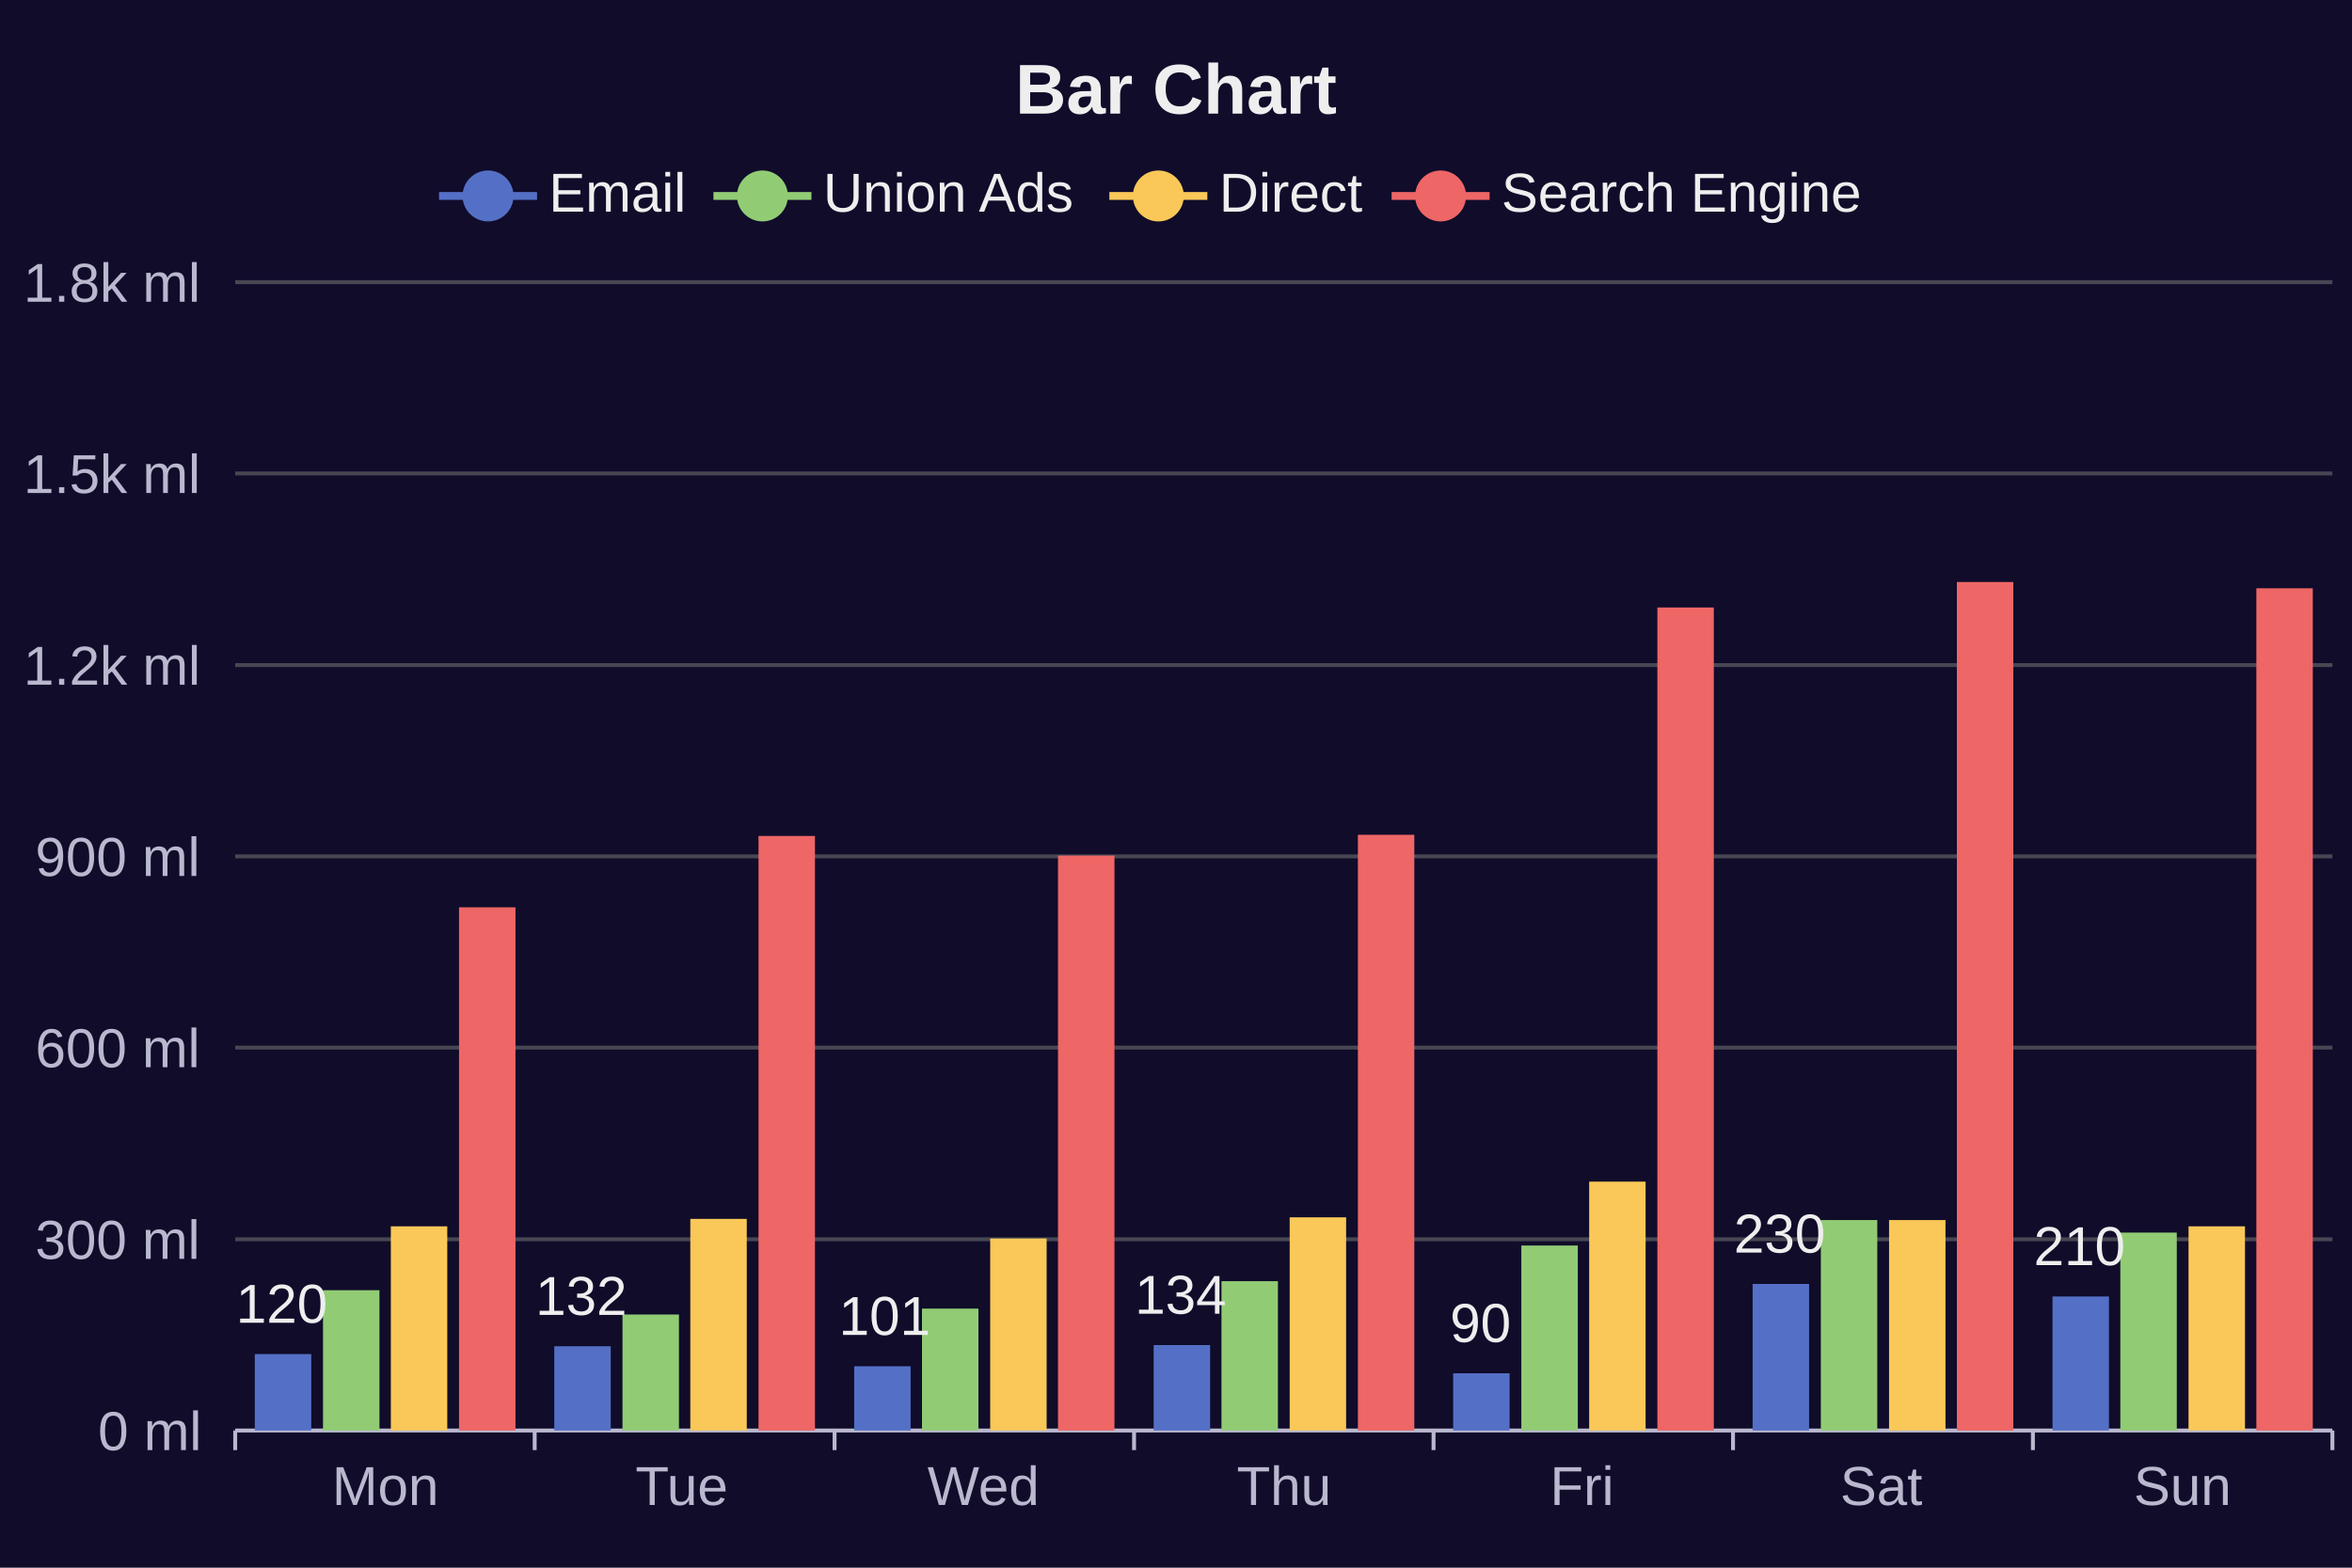
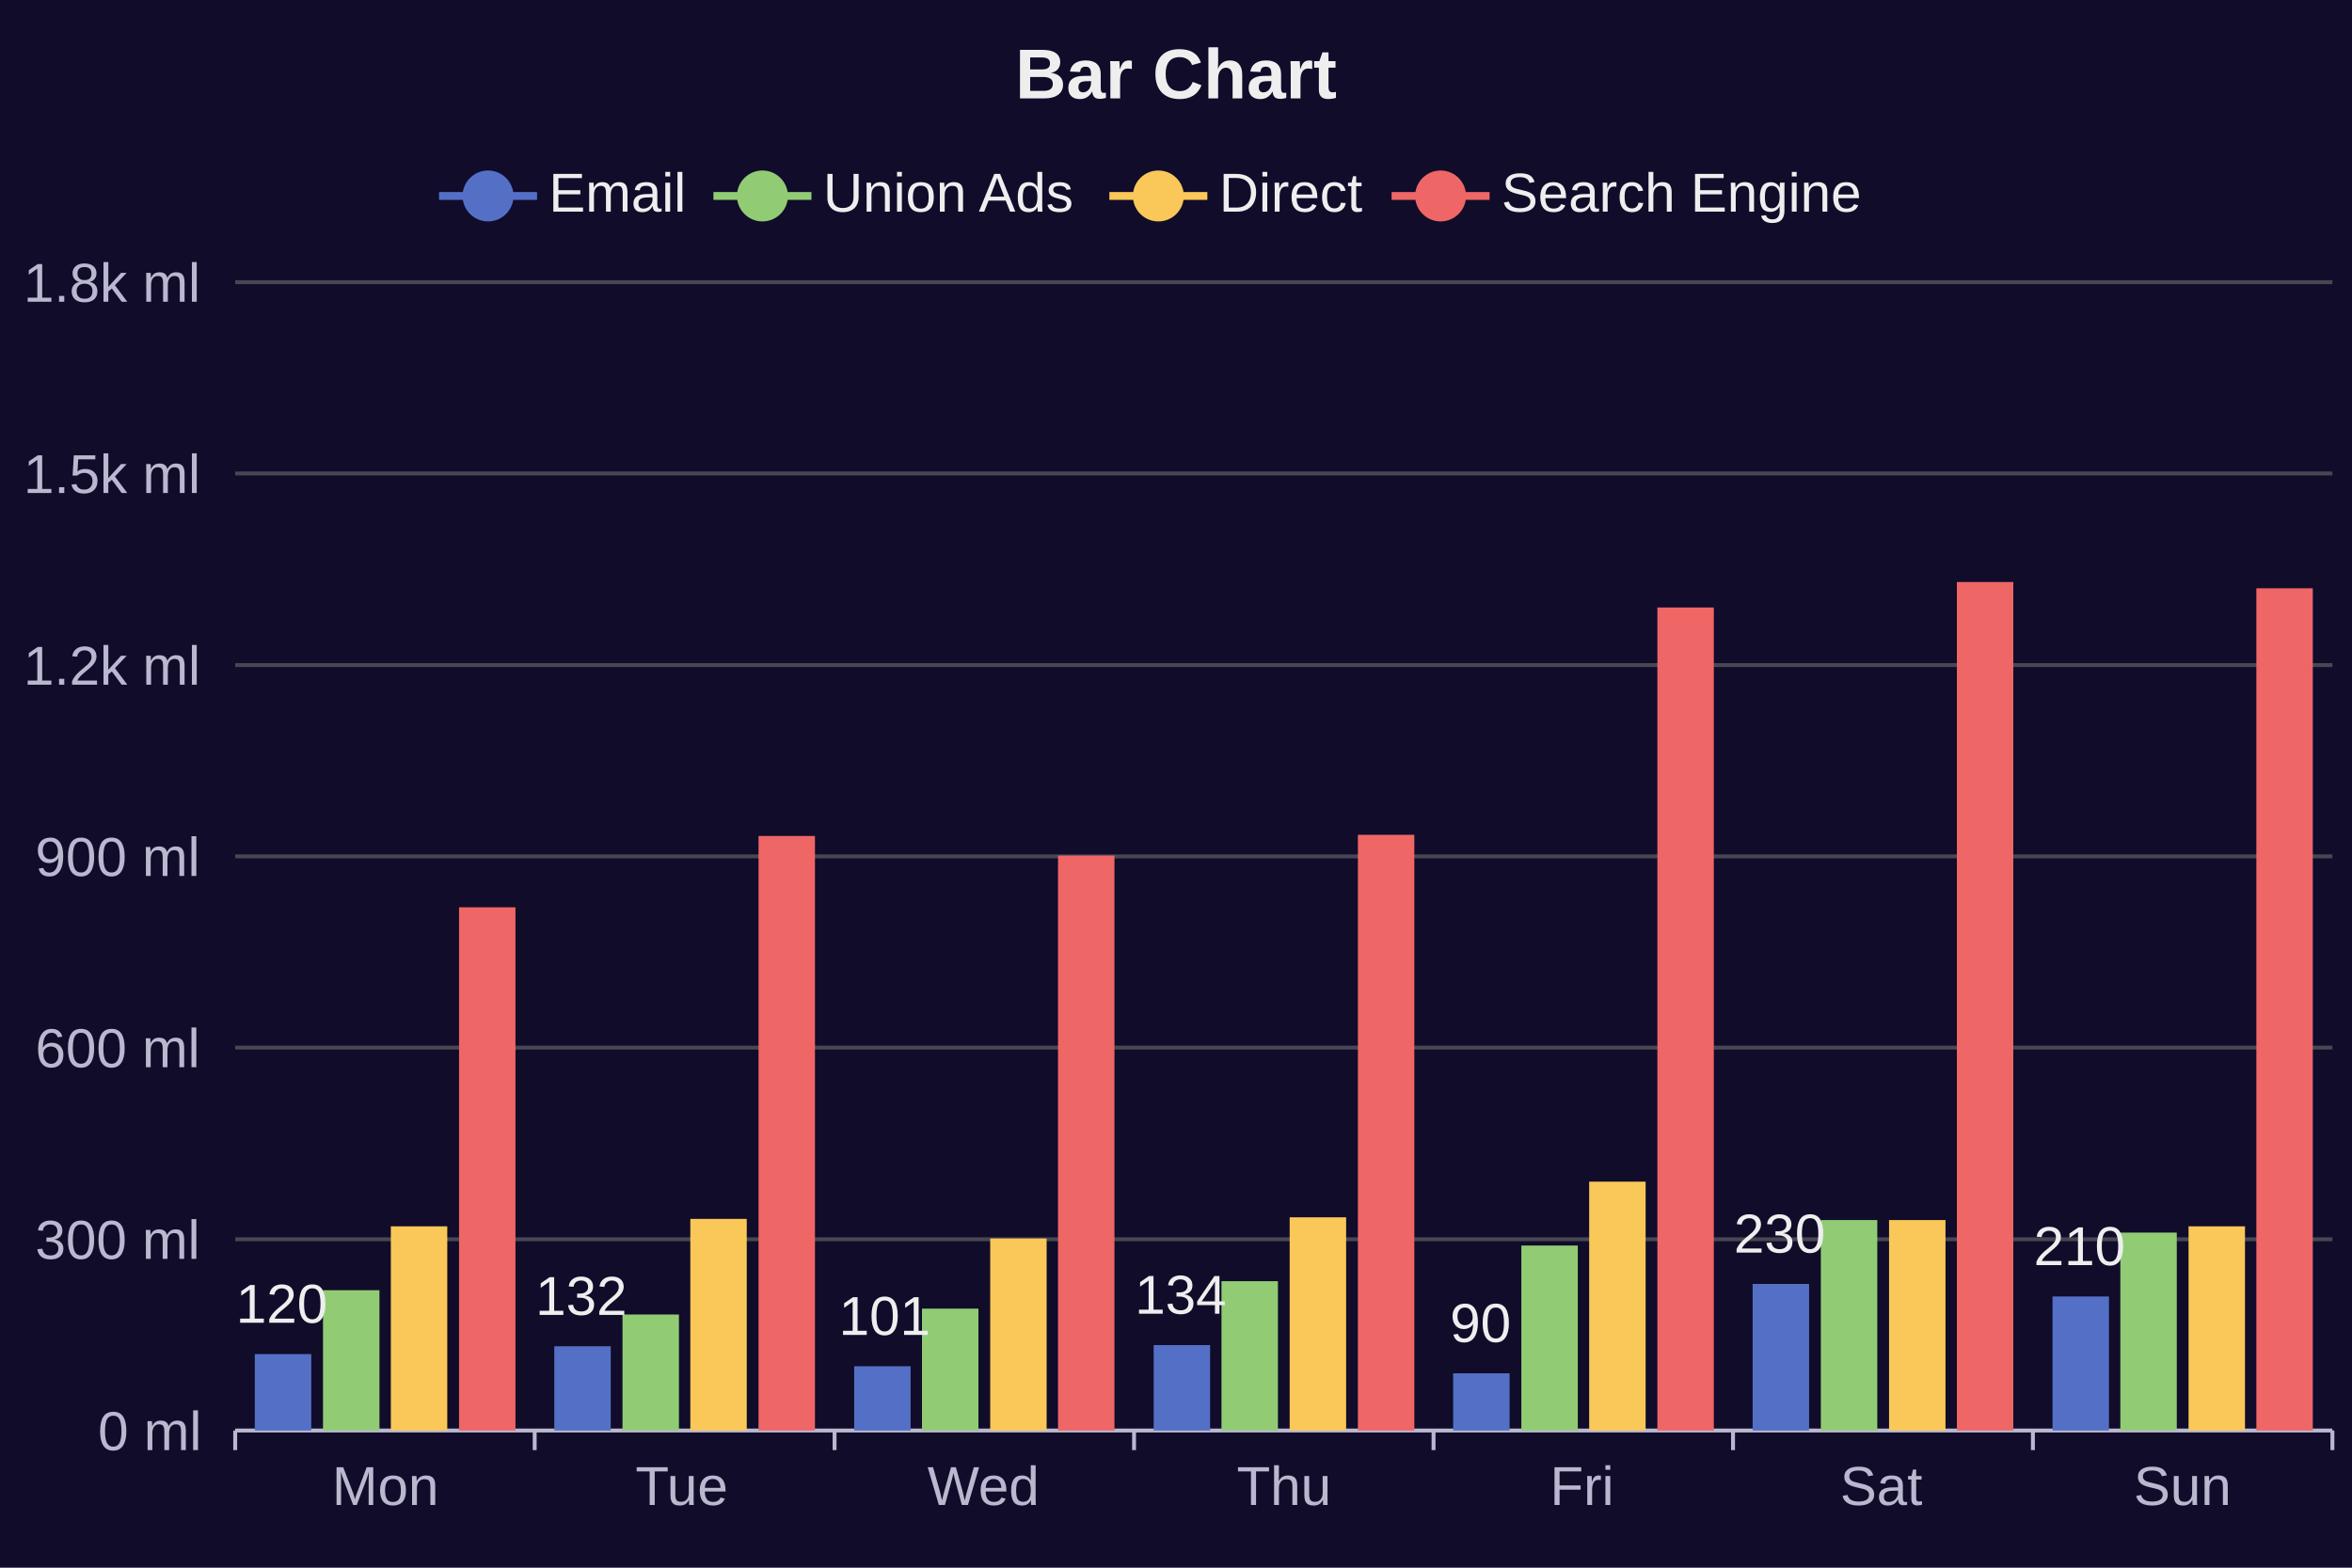
<svg xmlns="http://www.w3.org/2000/svg" width="600" height="400" viewBox="0 0 600 400">
  <rect x="0" y="0" width="600" height="400" fill="#100C2A" />
-   <text font-size="18" x="259" y="5" dy="24" font-weight="bold" font-family="Arial" fill="#EEEEEE">
+   <text font-size="18" x="259" y="5" dy="15" font-weight="bold" dominant-baseline="middle" font-family="Arial" fill="#EEEEEE">
Bar Chart
</text>
  <g>
    <line stroke-width="2" x1="112" y1="50" x2="137" y2="50" stroke="#5470C6" />
    <circle cx="124.5" cy="50" r="5.5" stroke-width="2" stroke="#5470C6" fill="#5470C6" />
    <text font-size="14" x="140" y="54" font-family="Arial" fill="#EEEEEE">
Email
</text>
  </g>
  <g>
    <line stroke-width="2" x1="182" y1="50" x2="207" y2="50" stroke="#91CC75" />
    <circle cx="194.5" cy="50" r="5.5" stroke-width="2" stroke="#91CC75" fill="#91CC75" />
    <text font-size="14" x="210" y="54" font-family="Arial" fill="#EEEEEE">
Union Ads
</text>
  </g>
  <g>
    <line stroke-width="2" x1="283" y1="50" x2="308" y2="50" stroke="#FAC858" />
    <circle cx="295.5" cy="50" r="5.5" stroke-width="2" stroke="#FAC858" fill="#FAC858" />
    <text font-size="14" x="311" y="54" font-family="Arial" fill="#EEEEEE">
Direct
</text>
  </g>
  <g>
    <line stroke-width="2" x1="355" y1="50" x2="380" y2="50" stroke="#EE6666" />
    <circle cx="367.5" cy="50" r="5.5" stroke-width="2" stroke="#EE6666" fill="#EE6666" />
    <text font-size="14" x="383" y="54" font-family="Arial" fill="#EEEEEE">
Search Engine
</text>
  </g>
  <g stroke="#474753">
    <line stroke-width="1" x1="60" y1="72" x2="595" y2="72" />
    <line stroke-width="1" x1="60" y1="120.8" x2="595" y2="120.8" />
    <line stroke-width="1" x1="60" y1="169.7" x2="595" y2="169.7" />
    <line stroke-width="1" x1="60" y1="218.5" x2="595" y2="218.5" />
    <line stroke-width="1" x1="60" y1="267.3" x2="595" y2="267.3" />
    <line stroke-width="1" x1="60" y1="316.2" x2="595" y2="316.2" />
  </g>
  <g>
    <text font-size="14" x="6" y="77" font-family="Arial" fill="#B9B8CE">
1.8k ml
</text>
    <text font-size="14" x="6" y="125.8" font-family="Arial" fill="#B9B8CE">
1.5k ml
</text>
    <text font-size="14" x="6" y="174.7" font-family="Arial" fill="#B9B8CE">
1.2k ml
</text>
    <text font-size="14" x="9" y="223.5" font-family="Arial" fill="#B9B8CE">
900 ml
</text>
    <text font-size="14" x="9" y="272.3" font-family="Arial" fill="#B9B8CE">
600 ml
</text>
    <text font-size="14" x="9" y="321.2" font-family="Arial" fill="#B9B8CE">
300 ml
</text>
    <text font-size="14" x="25" y="370" font-family="Arial" fill="#B9B8CE">
0 ml
</text>
  </g>
  <g>
    <g stroke="#B9B8CE">
      <line stroke-width="1" x1="60" y1="365" x2="595" y2="365" />
      <line stroke-width="1" x1="60" y1="365" x2="60" y2="370" />
      <line stroke-width="1" x1="136.4" y1="365" x2="136.4" y2="370" />
      <line stroke-width="1" x1="212.9" y1="365" x2="212.9" y2="370" />
      <line stroke-width="1" x1="289.3" y1="365" x2="289.3" y2="370" />
      <line stroke-width="1" x1="365.7" y1="365" x2="365.7" y2="370" />
      <line stroke-width="1" x1="442.1" y1="365" x2="442.1" y2="370" />
      <line stroke-width="1" x1="518.6" y1="365" x2="518.6" y2="370" />
      <line stroke-width="1" x1="595" y1="365" x2="595" y2="370" />
    </g>
    <text font-size="14" x="84.7" y="384" font-family="Arial" fill="#B9B8CE">
Mon
</text>
    <text font-size="14" x="162.1" y="384" font-family="Arial" fill="#B9B8CE">
Tue
</text>
    <text font-size="14" x="236.6" y="384" font-family="Arial" fill="#B9B8CE">
Wed
</text>
    <text font-size="14" x="315.5" y="384" font-family="Arial" fill="#B9B8CE">
Thu
</text>
    <text font-size="14" x="395.4" y="384" font-family="Arial" fill="#B9B8CE">
Fri
</text>
    <text font-size="14" x="469.4" y="384" font-family="Arial" fill="#B9B8CE">
Sat
</text>
    <text font-size="14" x="544.3" y="384" font-family="Arial" fill="#B9B8CE">
Sun
</text>
  </g>
  <rect x="65" y="345.5" width="14.4" height="19.5" fill="#5470C6" />
  <rect x="141.4" y="343.5" width="14.4" height="21.5" fill="#5470C6" />
  <rect x="217.9" y="348.6" width="14.4" height="16.4" fill="#5470C6" />
  <rect x="294.3" y="343.2" width="14.4" height="21.8" fill="#5470C6" />
  <rect x="370.7" y="350.4" width="14.4" height="14.6" fill="#5470C6" />
  <rect x="447.1" y="327.6" width="14.4" height="37.4" fill="#5470C6" />
  <rect x="523.6" y="330.8" width="14.4" height="34.2" fill="#5470C6" />
  <rect x="82.4" y="329.2" width="14.4" height="35.8" fill="#91CC75" />
  <rect x="158.8" y="335.4" width="14.4" height="29.6" fill="#91CC75" />
  <rect x="235.2" y="333.9" width="14.4" height="31.1" fill="#91CC75" />
  <rect x="311.6" y="326.9" width="14.4" height="38.1" fill="#91CC75" />
  <rect x="388.1" y="317.8" width="14.4" height="47.2" fill="#91CC75" />
  <rect x="464.5" y="311.3" width="14.4" height="53.7" fill="#91CC75" />
  <rect x="540.9" y="314.5" width="14.4" height="50.5" fill="#91CC75" />
  <rect x="99.7" y="312.9" width="14.4" height="52.1" fill="#FAC858" />
  <rect x="176.1" y="311" width="14.4" height="54" fill="#FAC858" />
  <rect x="252.6" y="316" width="14.4" height="49" fill="#FAC858" />
  <rect x="329" y="310.6" width="14.4" height="54.4" fill="#FAC858" />
  <rect x="405.4" y="301.5" width="14.4" height="63.5" fill="#FAC858" />
  <rect x="481.9" y="311.3" width="14.4" height="53.7" fill="#FAC858" />
  <rect x="558.3" y="312.9" width="14.4" height="52.1" fill="#FAC858" />
  <rect x="117.1" y="231.5" width="14.4" height="133.5" fill="#EE6666" />
  <rect x="193.5" y="213.3" width="14.4" height="151.7" fill="#EE6666" />
  <rect x="269.9" y="218.3" width="14.4" height="146.7" fill="#EE6666" />
  <rect x="346.4" y="213" width="14.4" height="152" fill="#EE6666" />
  <rect x="422.8" y="155" width="14.4" height="210" fill="#EE6666" />
  <rect x="499.2" y="148.5" width="14.4" height="216.5" fill="#EE6666" />
  <rect x="575.6" y="150.1" width="14.4" height="214.9" fill="#EE6666" />
  <text font-size="14" x="72.2" y="345.5" dx="-12" dy="-8" font-family="Arial" fill="#EEEEEE">
120
</text>
  <text font-size="14" x="148.6" y="343.5" dx="-12" dy="-8" font-family="Arial" fill="#EEEEEE">
132
</text>
  <text font-size="14" x="225" y="348.6" dx="-11" dy="-8" font-family="Arial" fill="#EEEEEE">
101
</text>
  <text font-size="14" x="301.5" y="343.2" dx="-12" dy="-8" font-family="Arial" fill="#EEEEEE">
134
</text>
  <text font-size="14" x="377.9" y="350.4" dx="-8" dy="-8" font-family="Arial" fill="#EEEEEE">
90
</text>
  <text font-size="14" x="454.3" y="327.6" dx="-12" dy="-8" font-family="Arial" fill="#EEEEEE">
230
</text>
  <text font-size="14" x="530.8" y="330.8" dx="-12" dy="-8" font-family="Arial" fill="#EEEEEE">
210
</text>
</svg>
